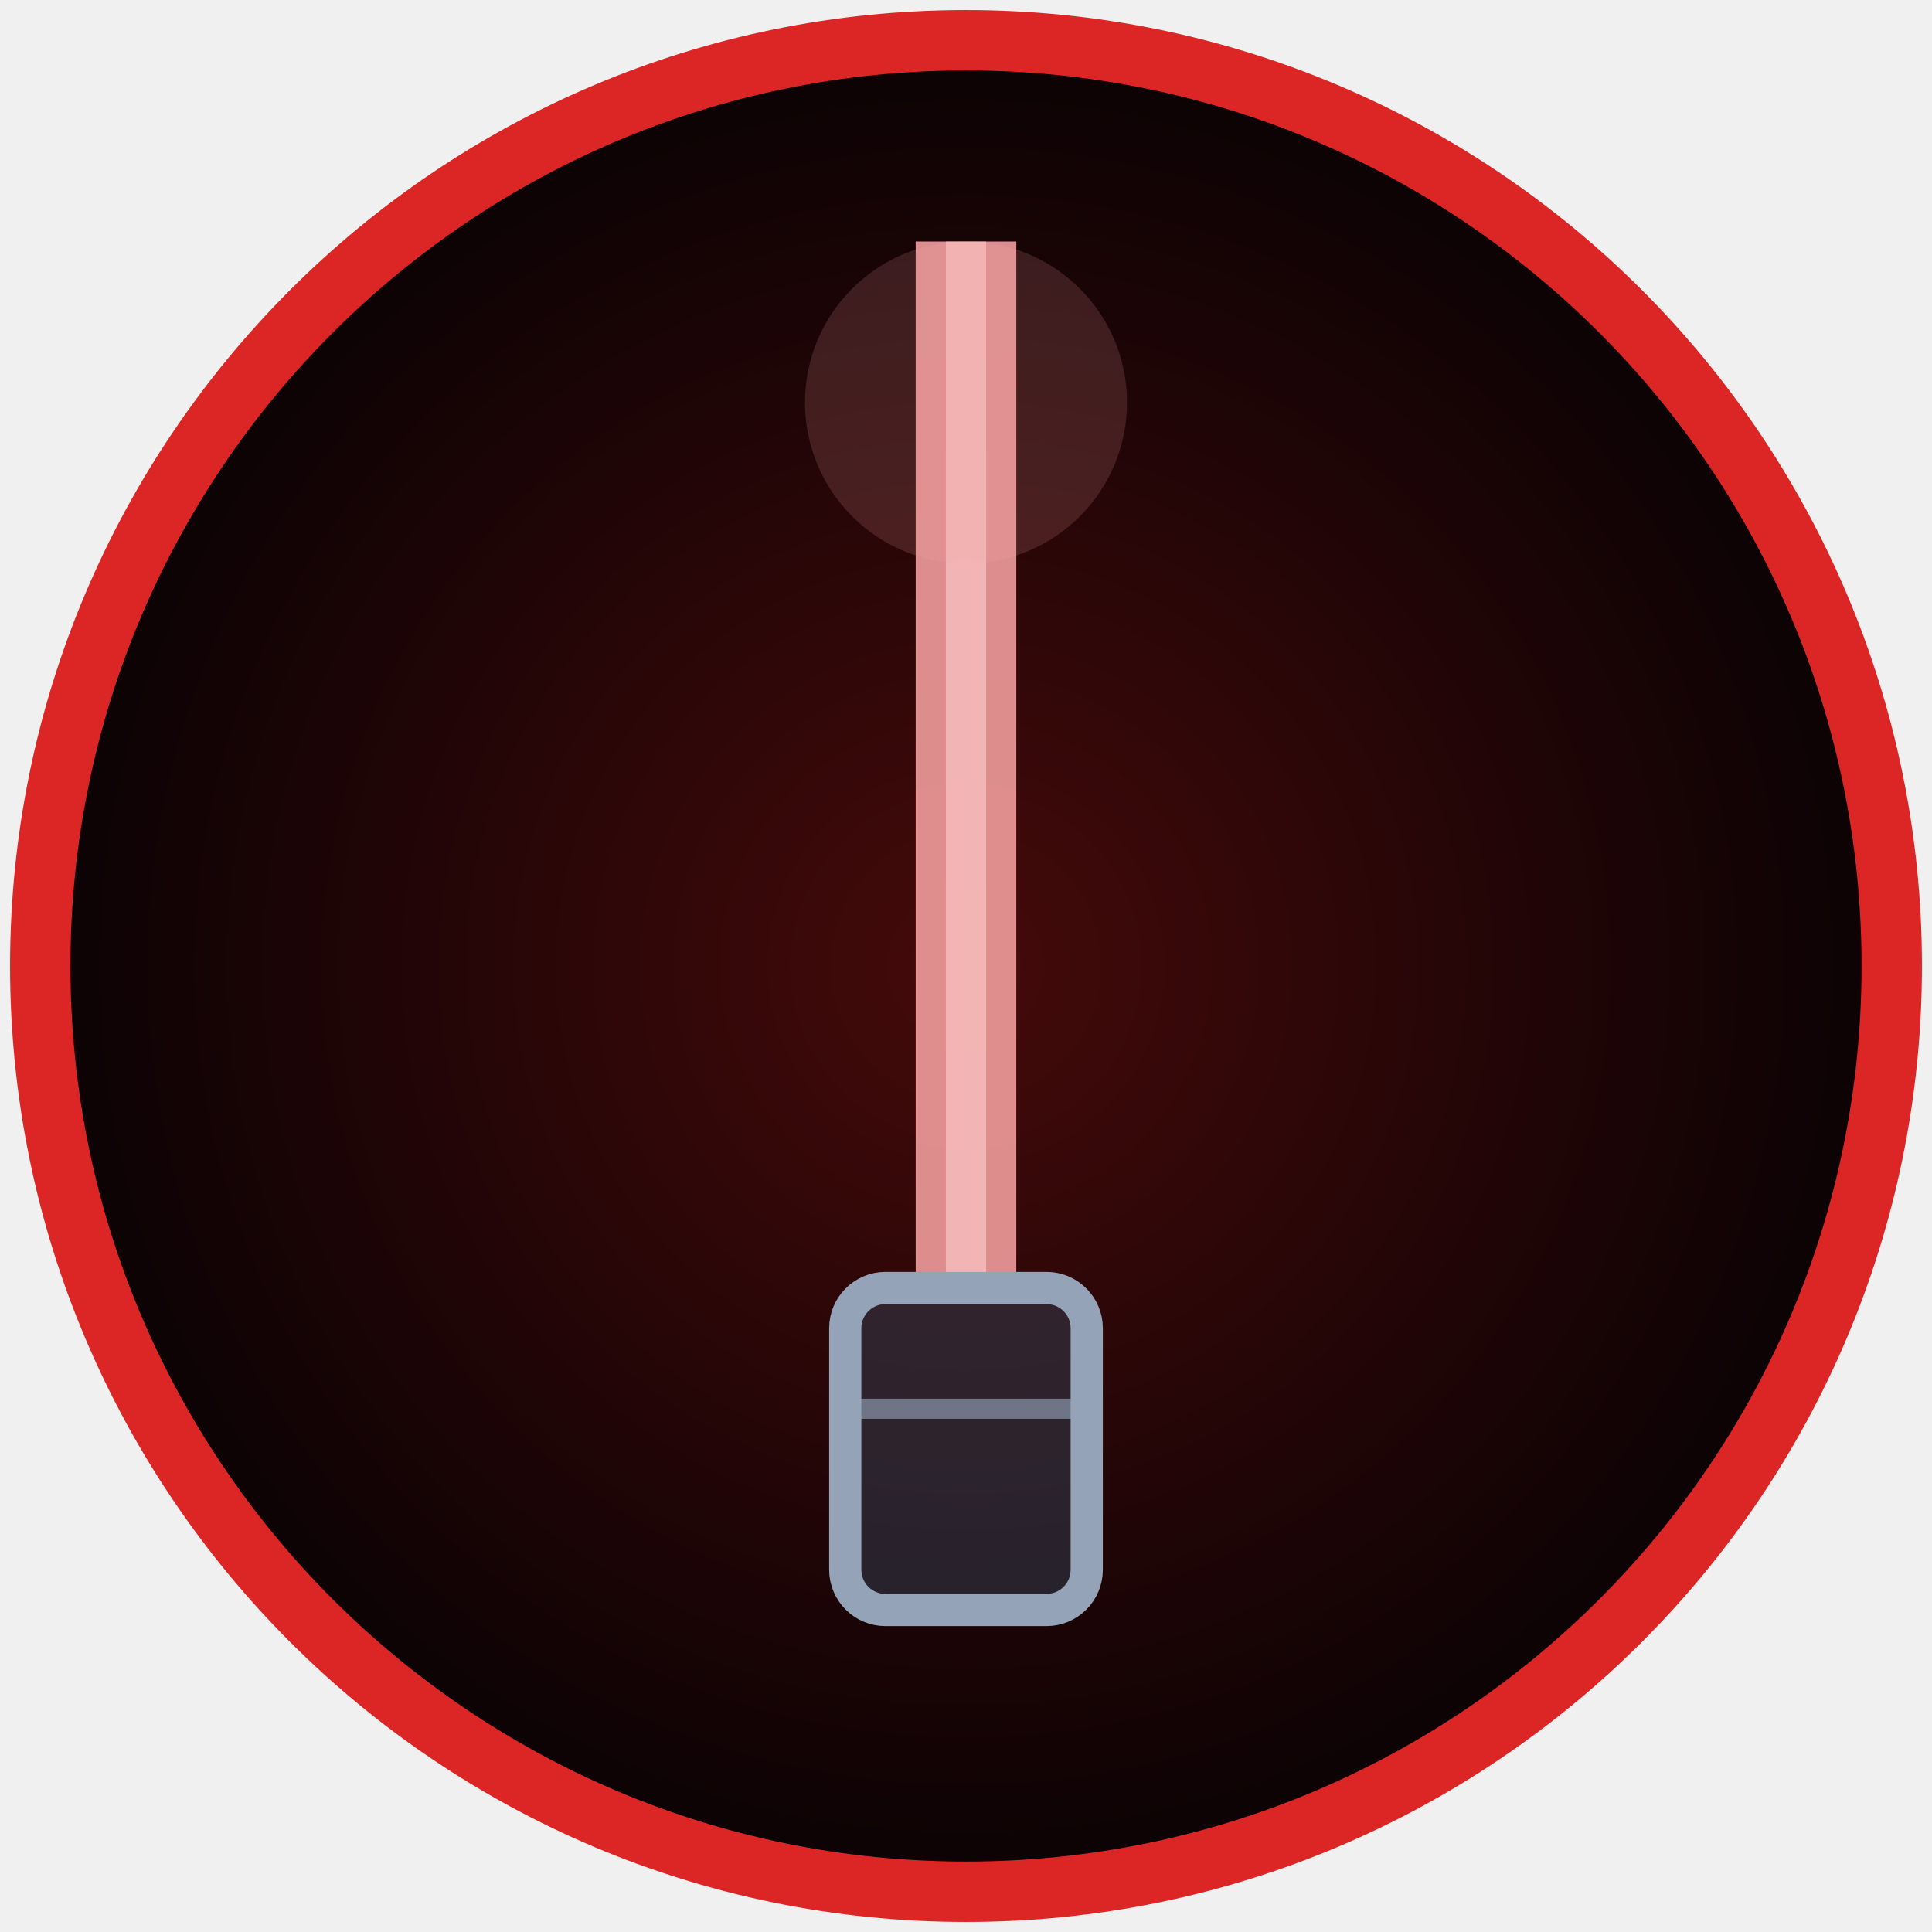
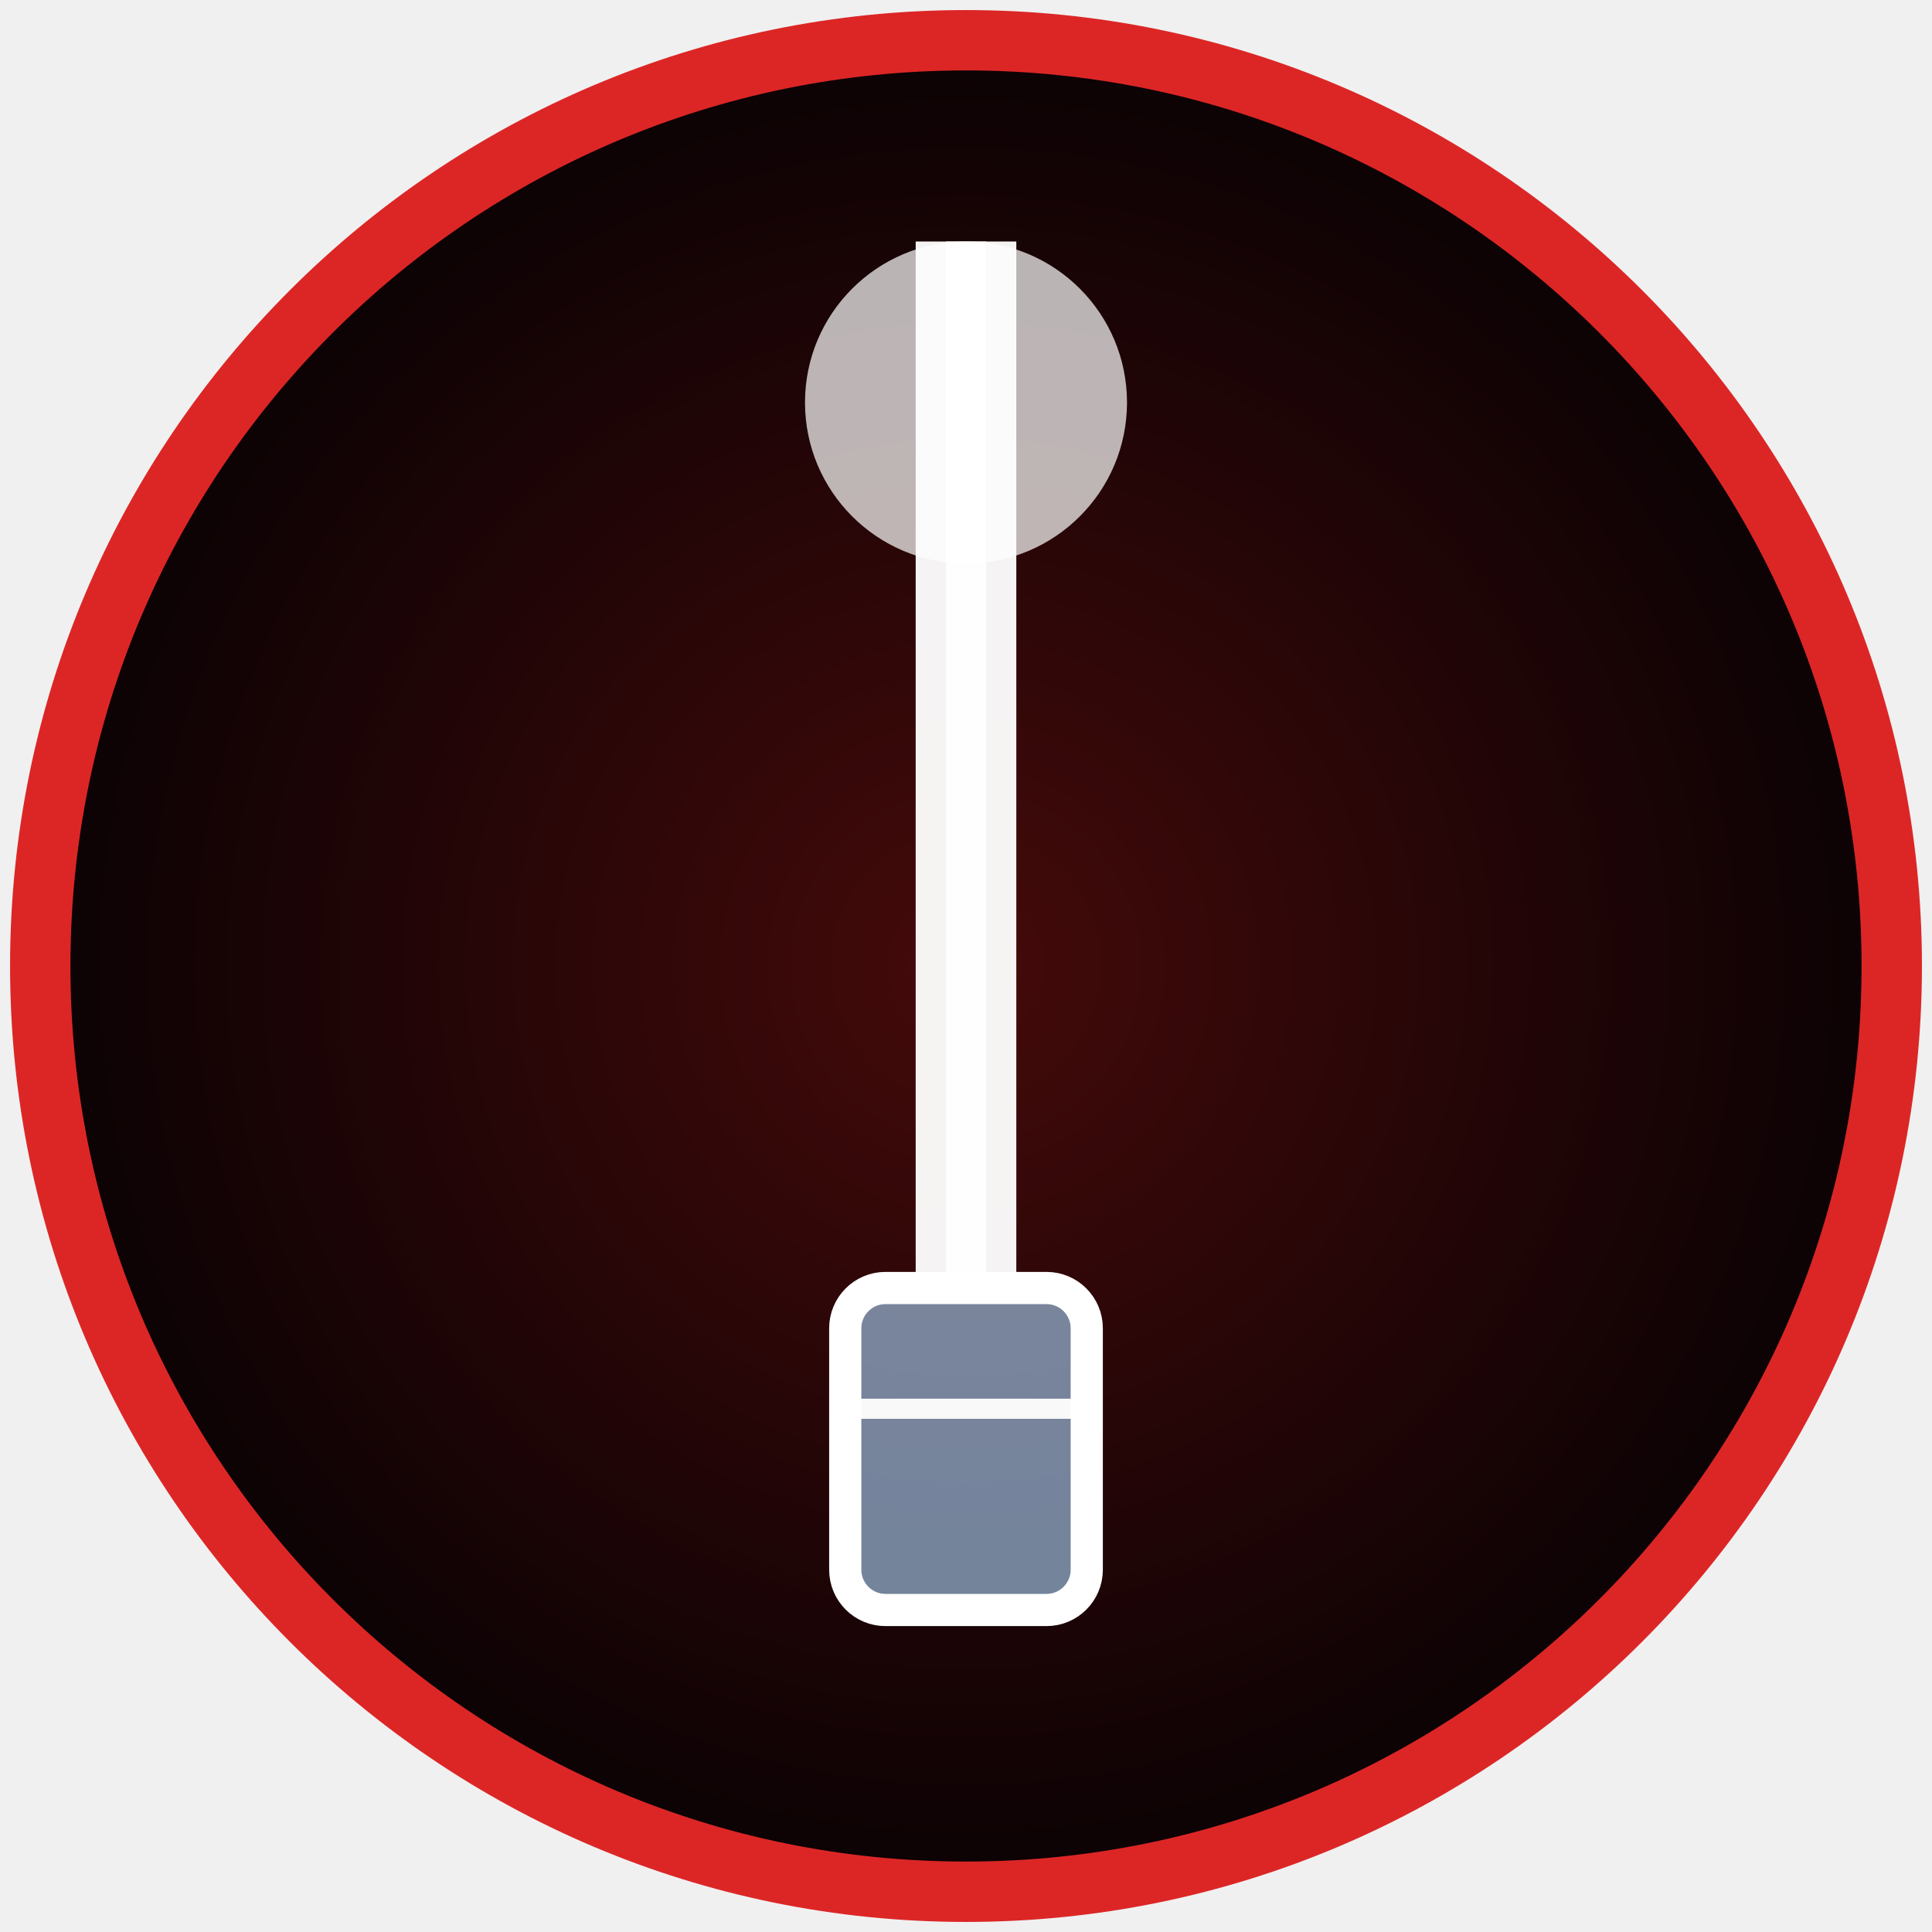
<svg xmlns="http://www.w3.org/2000/svg" viewBox="0 0 48 48">
  <defs>
    <radialGradient id="asr" cx="50%" cy="50%">
      <stop offset="0%" stop-color="#450a0a" />
      <stop offset="100%" stop-color="#0a0204" />
    </radialGradient>
  </defs>
  <circle cx="24" cy="24" r="23" fill="url(#asr)" stroke="#dc2626" stroke-width="1.5" />
-   <line x1="24" y1="6" x2="24" y2="32" stroke="#fca5a5" stroke-width="2.5" opacity="0.85" />
-   <line x1="24" y1="6" x2="24" y2="32" stroke="#fecaca" stroke-width="1" opacity="0.64" />
-   <rect x="21" y="32" width="6" height="8" rx="1" stroke="#94a3b8" stroke-width=".8" fill="#334155" fill-opacity="0.5" />
-   <line x1="21" y1="35" x2="27" y2="35" stroke="#94a3b8" stroke-width=".5" opacity="0.64" />
-   <circle cx="24" cy="10" r="4" fill="#fca5a5" opacity="0.16" />
+   <line x1="24" y1="6" x2="24" y2="32" stroke="#ffffff" stroke-width="2.5" opacity="0.95" />
+   <line x1="24" y1="6" x2="24" y2="32" stroke="#ffffff" stroke-width="1" opacity="0.95" />
+   <rect x="21" y="32" width="6" height="8" rx="1" stroke="#ffffff" stroke-width=".8" fill="#abd9ff" fill-opacity="0.6" />
+   <line x1="21" y1="35" x2="27" y2="35" stroke="#ffffff" stroke-width=".5" opacity="0.95" />
+   <circle cx="24" cy="10" r="4" fill="#ffffff" opacity="0.7" />
</svg>
